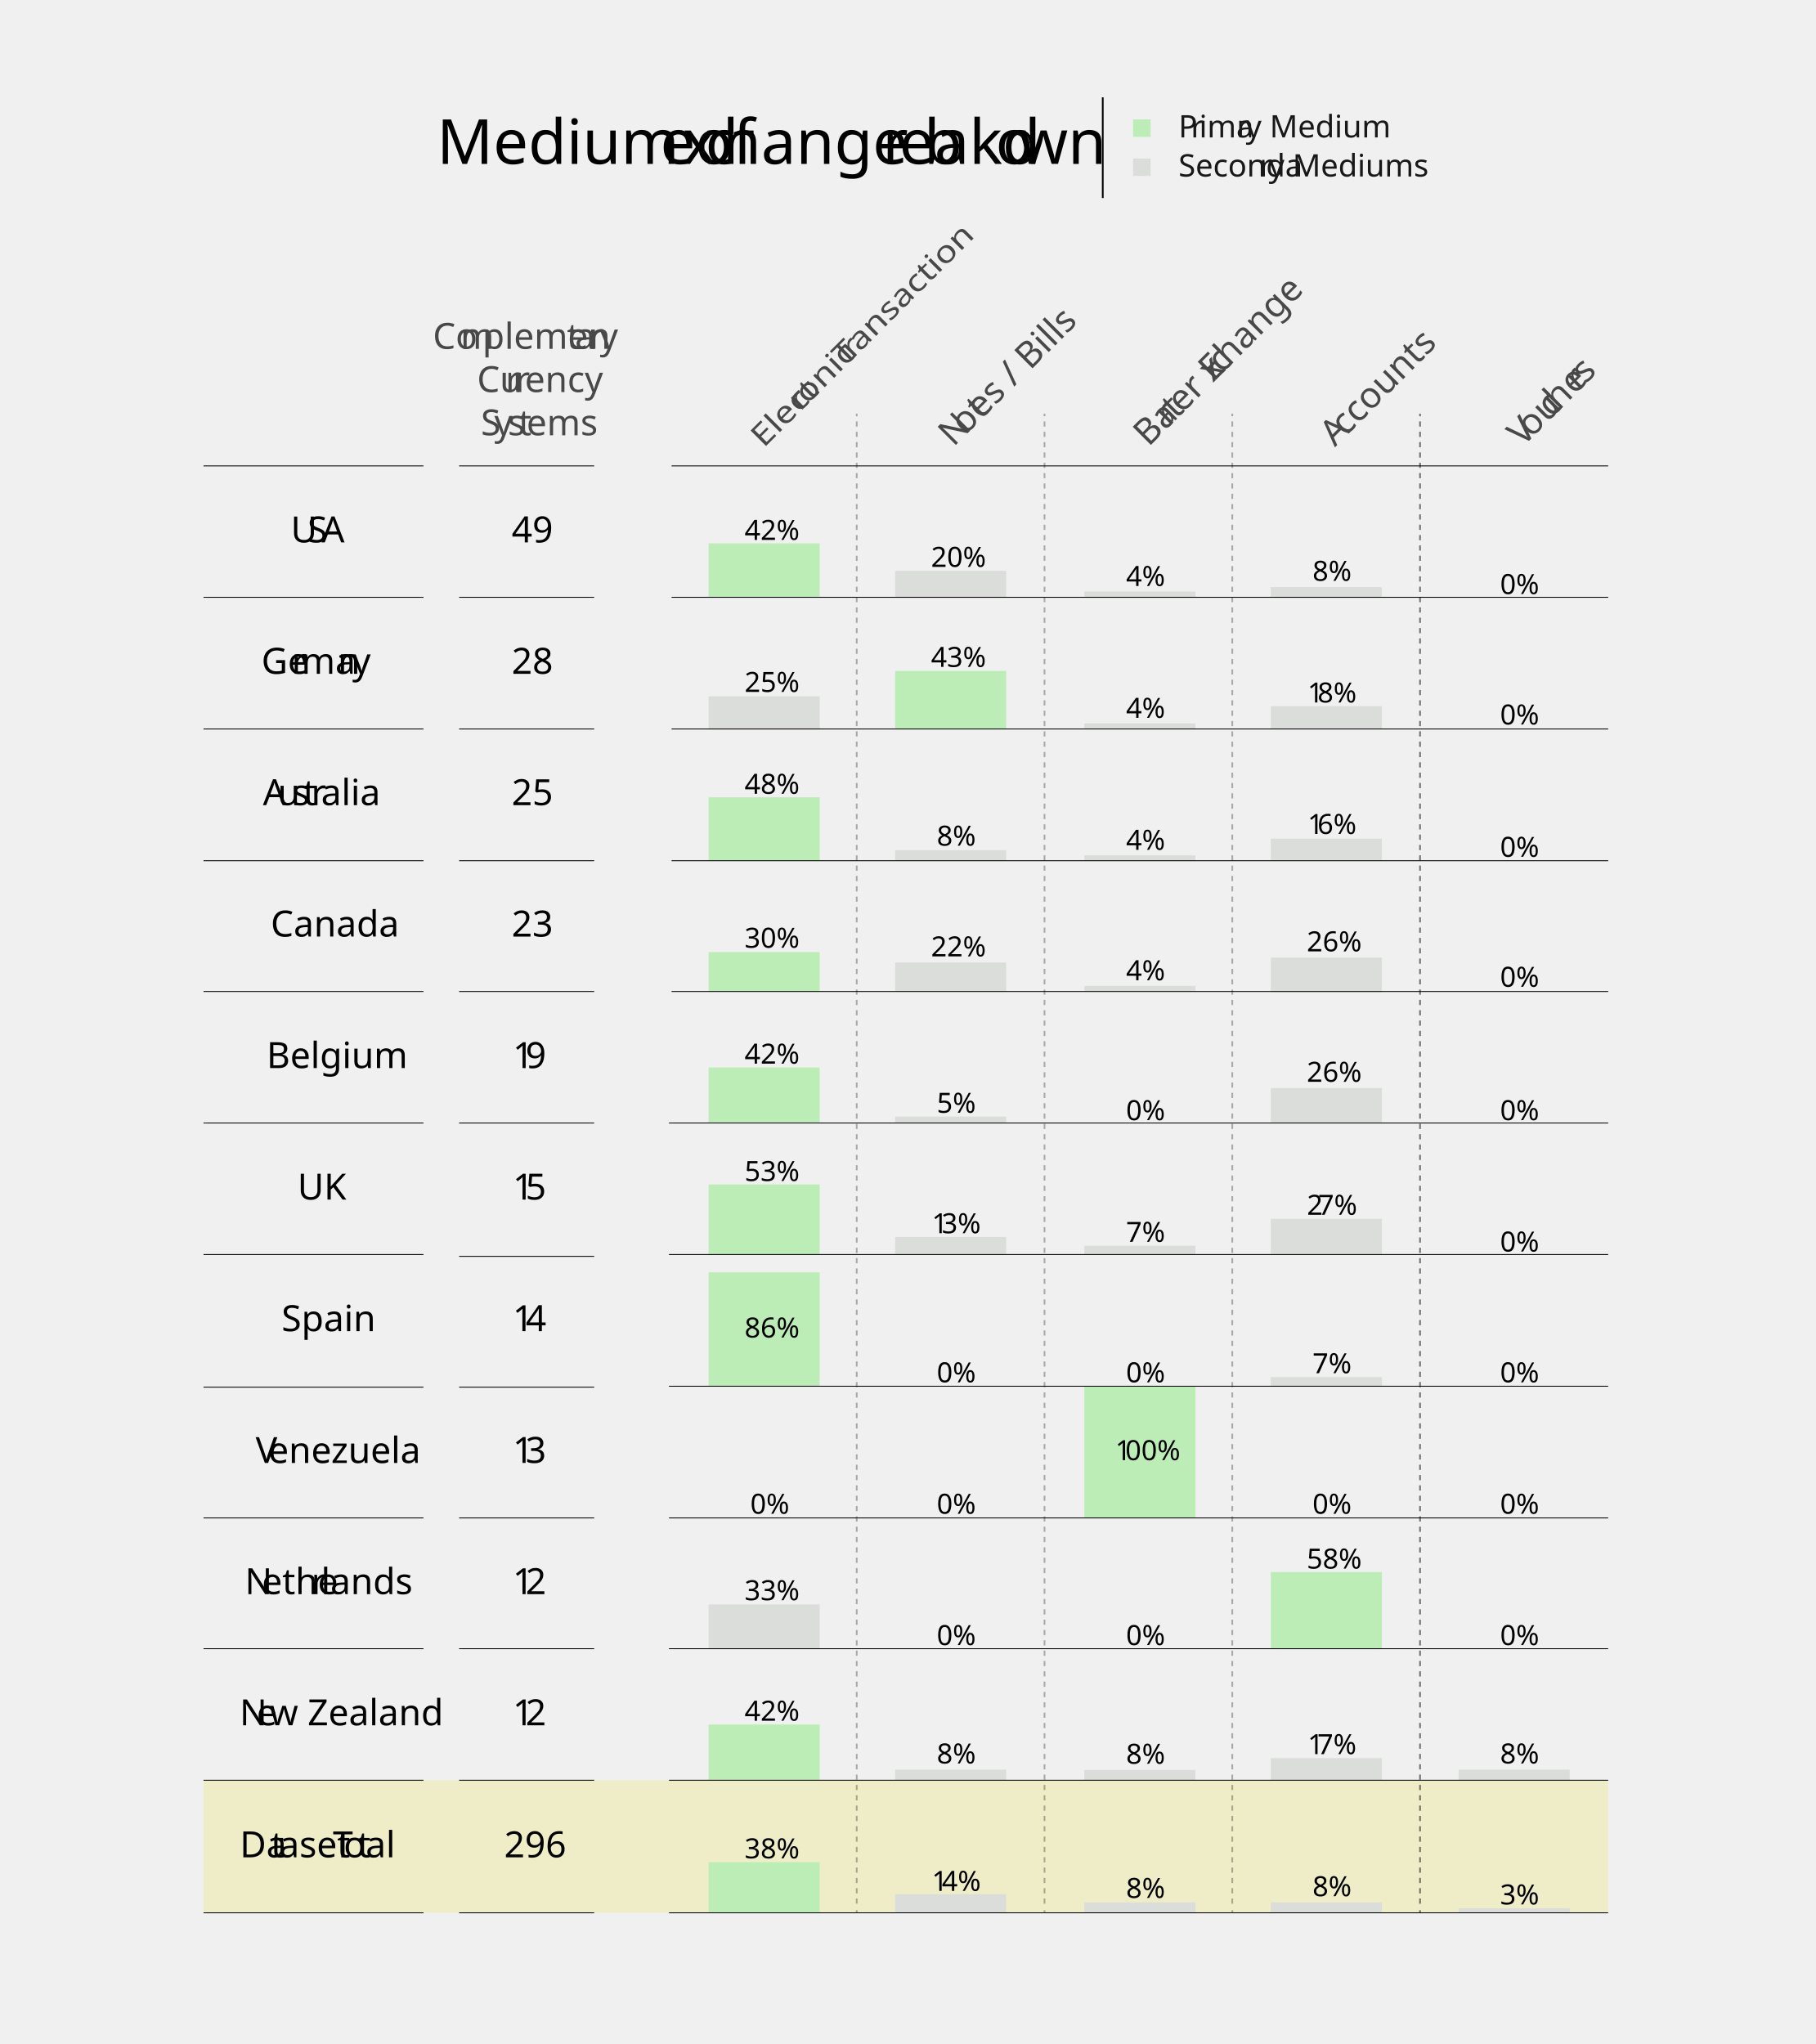
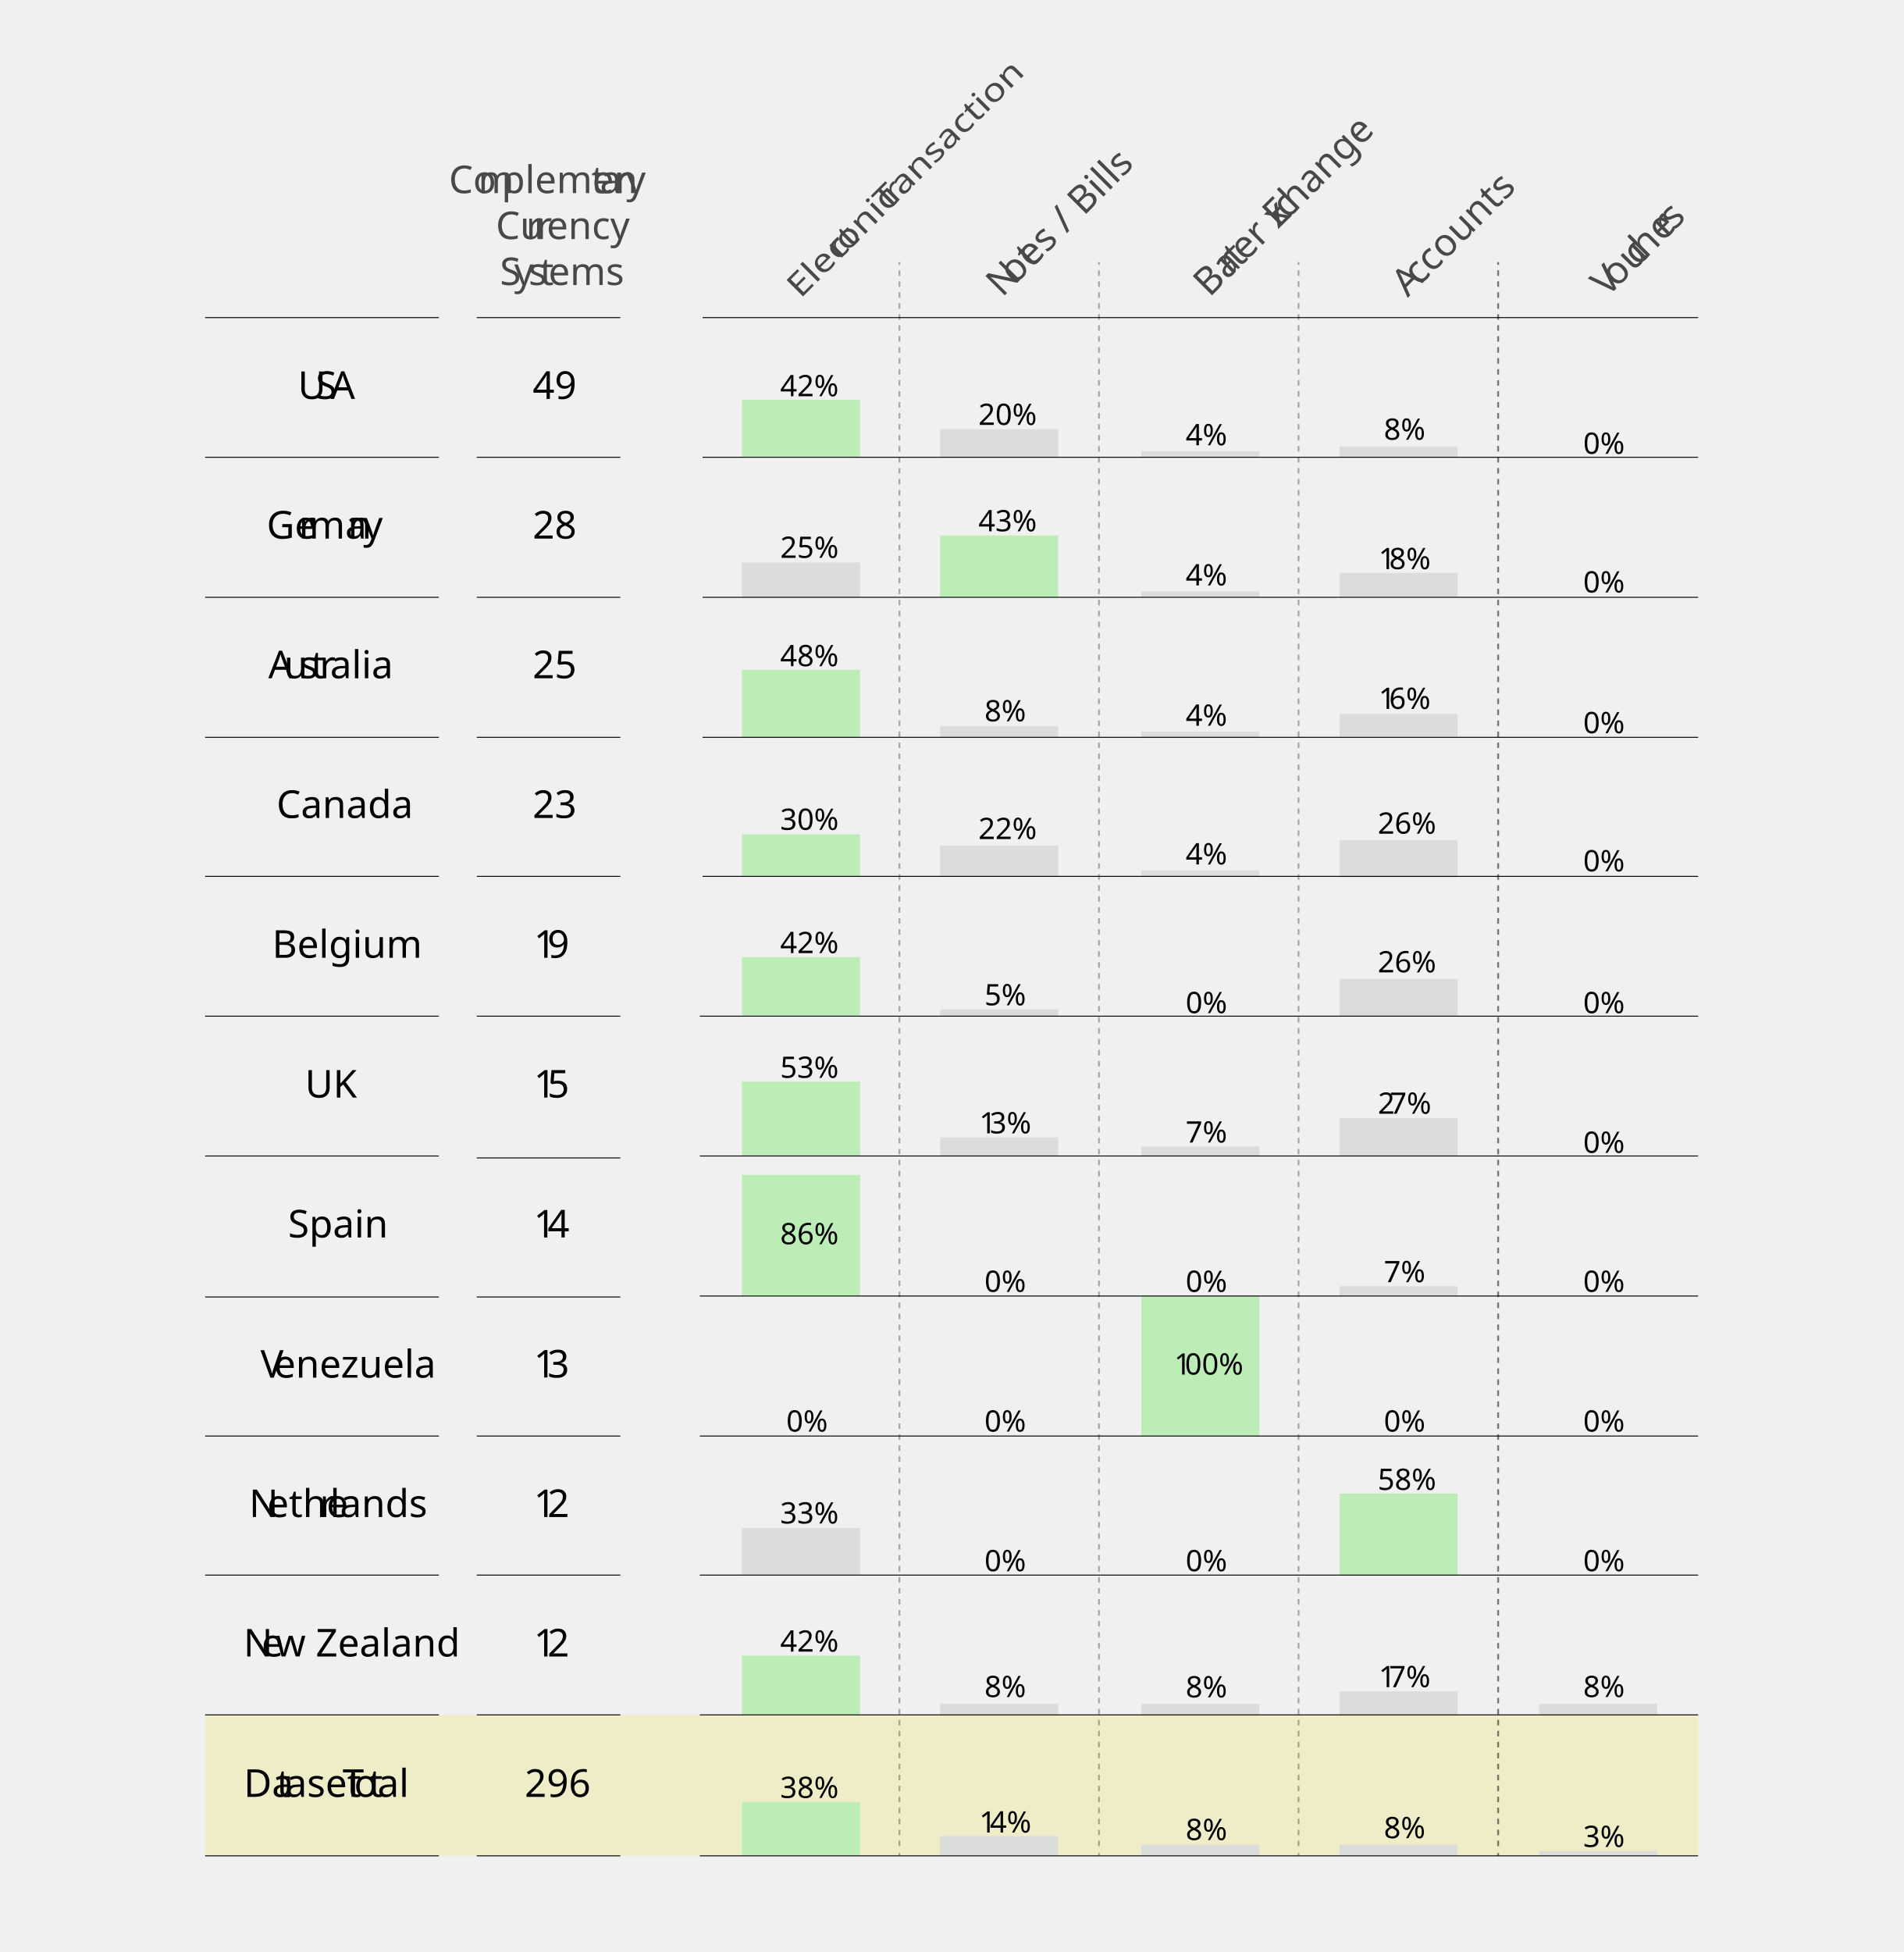
- <svg xmlns="http://www.w3.org/2000/svg" id="Layer_2" data-name="Layer 2" viewBox="0 0 1050.82 1183.34">
+ <svg xmlns="http://www.w3.org/2000/svg" id="Layer_2" data-name="Layer 2" viewBox="0 0 1036.62 1062.97">
  <defs>
-     <style>.cls-1{font-size:36px;}.cls-1,.cls-14,.cls-23,.cls-35,.cls-37,.cls-39,.cls-41,.cls-42,.cls-57,.cls-9{font-family:Futura-CondensedMedium, Futura;}.cls-2{letter-spacing:-0.01em;}.cls-3{letter-spacing:-0.01em;}.cls-4{letter-spacing:-0.01em;}.cls-5{letter-spacing:0em;}.cls-13,.cls-55,.cls-56,.cls-6{stroke:#000;stroke-miterlimit:10;}.cls-7{fill:#bdedb7;}.cls-8{fill:#daddd9;}.cls-9{opacity:0.9;font-size:18px;}.cls-10{letter-spacing:0em;}.cls-11{letter-spacing:0.03em;}.cls-12{fill:#e5e023;opacity:0.2;}.cls-13{fill:#fff;stroke-width:0.5px;}.cls-14,.cls-23{opacity:0.7;}.cls-14{font-size:20.85px;}.cls-15{letter-spacing:0em;}.cls-16{letter-spacing:0em;}.cls-17{letter-spacing:0.03em;}.cls-18{letter-spacing:0em;}.cls-19{letter-spacing:0em;}.cls-20{letter-spacing:0.01em;}.cls-21{letter-spacing:0em;}.cls-22{letter-spacing:0em;}.cls-23{font-size:17.72px;}.cls-24{letter-spacing:0em;}.cls-25{letter-spacing:-0.03em;}.cls-26{letter-spacing:0.01em;}.cls-27{letter-spacing:0em;}.cls-28{letter-spacing:0em;}.cls-29{letter-spacing:0.02em;}.cls-30{letter-spacing:-0.01em;}.cls-31{letter-spacing:-0.01em;}.cls-32{letter-spacing:0em;}.cls-33{letter-spacing:-0.02em;}.cls-34{letter-spacing:0.01em;}.cls-35,.cls-37,.cls-39,.cls-41,.cls-42{font-size:20.96px;}.cls-36{letter-spacing:0.01em;}.cls-37{letter-spacing:-0.06em;}.cls-38{letter-spacing:0em;}.cls-39{letter-spacing:-0.06em;}.cls-40{letter-spacing:-0.06em;}.cls-41{letter-spacing:-0.06em;}.cls-42{letter-spacing:-0.06em;}.cls-43{letter-spacing:0em;}.cls-44{letter-spacing:0em;}.cls-45{letter-spacing:0em;}.cls-46{letter-spacing:0em;}.cls-47{letter-spacing:0em;}.cls-48{letter-spacing:0.01em;}.cls-49{letter-spacing:-0.02em;}.cls-50{letter-spacing:0em;}.cls-51{letter-spacing:-0.01em;}.cls-52{letter-spacing:0em;}.cls-53{letter-spacing:-0.03em;}.cls-54{opacity:0.3;}.cls-55,.cls-56{fill:none;}.cls-56{stroke-dasharray:2.99 2.99;}.cls-57{font-size:16.12px;}.cls-58{letter-spacing:-0.06em;}.cls-59{letter-spacing:-0.06em;}.cls-60{letter-spacing:-0.05em;}.cls-61{letter-spacing:-0.06em;}.cls-62{letter-spacing:-0.01em;}.cls-63{letter-spacing:-0.07em;}</style>
+     <style>.cls-1{fill:#e5e023;opacity:0.2;}.cls-2{fill:#fff;stroke-width:0.5px;}.cls-2,.cls-44,.cls-45{stroke:#000;stroke-miterlimit:10;}.cls-12,.cls-3{opacity:0.7;}.cls-3{font-size:20.85px;}.cls-12,.cls-24,.cls-26,.cls-28,.cls-3,.cls-30,.cls-31,.cls-46{font-family:Futura-CondensedMedium, Futura;}.cls-4{letter-spacing:0em;}.cls-5{letter-spacing:0em;}.cls-6{letter-spacing:0.03em;}.cls-7{letter-spacing:0em;}.cls-8{letter-spacing:0em;}.cls-9{letter-spacing:0.01em;}.cls-10{letter-spacing:0em;}.cls-11{letter-spacing:0em;}.cls-12{font-size:17.72px;}.cls-13{letter-spacing:0em;}.cls-14{letter-spacing:-0.03em;}.cls-15{letter-spacing:0.01em;}.cls-16{letter-spacing:0em;}.cls-17{letter-spacing:0em;}.cls-18{letter-spacing:0.02em;}.cls-19{letter-spacing:-0.01em;}.cls-20{letter-spacing:-0.01em;}.cls-21{letter-spacing:0em;}.cls-22{letter-spacing:-0.02em;}.cls-23{letter-spacing:0.01em;}.cls-24,.cls-26,.cls-28,.cls-30,.cls-31{font-size:20.96px;}.cls-25{letter-spacing:0.01em;}.cls-26{letter-spacing:-0.06em;}.cls-27{letter-spacing:0em;}.cls-28{letter-spacing:-0.06em;}.cls-29{letter-spacing:-0.06em;}.cls-30{letter-spacing:-0.06em;}.cls-31{letter-spacing:-0.06em;}.cls-32{letter-spacing:0em;}.cls-33{letter-spacing:0em;}.cls-34{letter-spacing:0em;}.cls-35{letter-spacing:0em;}.cls-36{letter-spacing:0em;}.cls-37{letter-spacing:0.01em;}.cls-38{letter-spacing:-0.02em;}.cls-39{letter-spacing:0em;}.cls-40{letter-spacing:-0.01em;}.cls-41{letter-spacing:0em;}.cls-42{letter-spacing:-0.03em;}.cls-43{opacity:0.3;}.cls-44,.cls-45{fill:none;}.cls-45{stroke-dasharray:2.99 2.99;}.cls-46{font-size:16.12px;}.cls-47{fill:#bdedb7;}.cls-48{fill:#daddd9;}.cls-49{letter-spacing:-0.06em;}.cls-50{letter-spacing:-0.06em;}.cls-51{letter-spacing:-0.05em;}.cls-52{letter-spacing:-0.06em;}.cls-53{letter-spacing:-0.01em;}.cls-54{letter-spacing:-0.07em;}</style>
  </defs>
-   <text class="cls-1" transform="translate(252.85 94.88)">Medium of <tspan class="cls-2" x="129.38" y="0">e</tspan>
-     <tspan class="cls-3" x="142.4" y="0">x</tspan>
-     <tspan class="cls-4" x="155.43" y="0">c</tspan>
-     <tspan x="165.5" y="0">hange b</tspan>
-     <tspan class="cls-5" x="257.99" y="0">r</tspan>
-     <tspan x="267.71" y="0">eakd</tspan>
-     <tspan class="cls-2" x="323.47" y="0">o</tspan>
-     <tspan x="337.1" y="0">wn</tspan>
-   </text>
-   <line class="cls-6" x1="638.38" y1="56.34" x2="638.38" y2="114.65" />
-   <rect class="cls-7" x="655.94" y="69.12" width="10.14" height="10.14" />
-   <rect class="cls-8" x="655.94" y="91.74" width="10.14" height="10.14" />
-   <text class="cls-9" transform="translate(682.21 79.56)">P<tspan class="cls-10" x="7.14" y="0">r</tspan>
-     <tspan x="11.98" y="0">ima</tspan>
-     <tspan class="cls-11" x="33.65" y="0">r</tspan>
-     <tspan x="38.93" y="0">y Medium</tspan>
-   </text>
-   <text class="cls-9" transform="translate(682.21 102.18)">Seconda<tspan class="cls-11" x="46.92" y="0">r</tspan>
-     <tspan x="52.19" y="0">y Mediums</tspan>
-   </text>
-   <rect class="cls-12" x="117.81" y="1030.63" width="813.17" height="76.76" />
-   <line class="cls-13" x1="117.81" y1="345.79" x2="245.14" y2="345.79" />
-   <line class="cls-13" x1="117.81" y1="269.73" x2="245.14" y2="269.73" />
-   <line class="cls-13" x1="117.81" y1="422.04" x2="245.14" y2="422.04" />
-   <line class="cls-13" x1="117.81" y1="498.29" x2="245.14" y2="498.29" />
-   <line class="cls-13" x1="117.81" y1="574.01" x2="245.14" y2="574.01" />
-   <line class="cls-13" x1="117.81" y1="650.14" x2="245.14" y2="650.14" />
-   <line class="cls-13" x1="265.77" y1="269.73" x2="343.97" y2="269.73" />
-   <line class="cls-13" x1="265.77" y1="345.79" x2="343.97" y2="345.79" />
-   <line class="cls-13" x1="265.77" y1="422.04" x2="343.97" y2="422.04" />
-   <line class="cls-13" x1="265.77" y1="498.29" x2="343.97" y2="498.29" />
-   <line class="cls-13" x1="265.77" y1="574.01" x2="343.97" y2="574.01" />
-   <line class="cls-13" x1="265.77" y1="650.14" x2="343.97" y2="650.14" />
-   <line class="cls-13" x1="117.81" y1="1030.63" x2="245.14" y2="1030.63" />
-   <line class="cls-13" x1="117.81" y1="954.5" x2="245.14" y2="954.5" />
-   <line class="cls-13" x1="117.81" y1="878.78" x2="245.14" y2="878.78" />
-   <line class="cls-13" x1="117.81" y1="803.06" x2="245.14" y2="803.06" />
-   <line class="cls-13" x1="117.81" y1="726.28" x2="245.14" y2="726.28" />
-   <line class="cls-13" x1="265.77" y1="1030.63" x2="343.97" y2="1030.63" />
-   <line class="cls-13" x1="265.77" y1="954.5" x2="343.97" y2="954.5" />
-   <line class="cls-13" x1="265.77" y1="878.78" x2="343.97" y2="878.78" />
-   <line class="cls-13" x1="265.77" y1="803.06" x2="343.97" y2="803.06" />
-   <line class="cls-13" x1="265.77" y1="727.34" x2="343.97" y2="727.34" />
-   <text class="cls-14" transform="translate(250.57 201.95)">Co<tspan class="cls-15" x="15.98" y="0">m</tspan>
+   <rect class="cls-1" x="111.72" y="933.85" width="813.17" height="76.76" />
+   <line class="cls-2" x1="111.72" y1="249.01" x2="239.05" y2="249.01" />
+   <line class="cls-2" x1="111.72" y1="172.95" x2="239.05" y2="172.95" />
+   <line class="cls-2" x1="111.72" y1="325.26" x2="239.05" y2="325.26" />
+   <line class="cls-2" x1="111.72" y1="401.51" x2="239.05" y2="401.51" />
+   <line class="cls-2" x1="111.72" y1="477.23" x2="239.05" y2="477.23" />
+   <line class="cls-2" x1="111.72" y1="553.36" x2="239.05" y2="553.36" />
+   <line class="cls-2" x1="259.68" y1="172.95" x2="337.88" y2="172.95" />
+   <line class="cls-2" x1="259.68" y1="249.01" x2="337.88" y2="249.01" />
+   <line class="cls-2" x1="259.68" y1="325.26" x2="337.88" y2="325.26" />
+   <line class="cls-2" x1="259.68" y1="401.51" x2="337.88" y2="401.51" />
+   <line class="cls-2" x1="259.68" y1="477.23" x2="337.88" y2="477.23" />
+   <line class="cls-2" x1="259.68" y1="553.36" x2="337.88" y2="553.36" />
+   <line class="cls-2" x1="111.72" y1="933.85" x2="239.05" y2="933.85" />
+   <line class="cls-2" x1="111.72" y1="857.72" x2="239.05" y2="857.72" />
+   <line class="cls-2" x1="111.72" y1="782" x2="239.05" y2="782" />
+   <line class="cls-2" x1="111.72" y1="706.28" x2="239.05" y2="706.28" />
+   <line class="cls-2" x1="111.72" y1="629.5" x2="239.05" y2="629.5" />
+   <line class="cls-2" x1="259.68" y1="933.85" x2="337.88" y2="933.85" />
+   <line class="cls-2" x1="259.68" y1="857.72" x2="337.88" y2="857.72" />
+   <line class="cls-2" x1="259.68" y1="782" x2="337.88" y2="782" />
+   <line class="cls-2" x1="259.68" y1="706.28" x2="337.88" y2="706.28" />
+   <line class="cls-2" x1="259.68" y1="630.56" x2="337.88" y2="630.56" />
+   <text class="cls-3" transform="translate(244.48 105.17)">Co<tspan class="cls-4" x="15.98" y="0">m</tspan>
    <tspan x="28.68" y="0">plemen</tspan>
-     <tspan class="cls-16" x="77.61" y="0">t</tspan>
+     <tspan class="cls-5" x="77.61" y="0">t</tspan>
    <tspan x="82.26" y="0">a</tspan>
-     <tspan class="cls-17" x="90.49" y="0">r</tspan>
+     <tspan class="cls-6" x="90.49" y="0">r</tspan>
    <tspan x="96.6" y="0">y </tspan>
    <tspan x="25.58" y="25.02">Cu</tspan>
-     <tspan class="cls-18" x="42.01" y="25.02">r</tspan>
-     <tspan class="cls-19" x="47.62" y="25.02">r</tspan>
+     <tspan class="cls-7" x="42.01" y="25.02">r</tspan>
+     <tspan class="cls-8" x="47.62" y="25.02">r</tspan>
    <tspan x="53.25" y="25.02">ency</tspan>
    <tspan x="27.81" y="50.04">S</tspan>
-     <tspan class="cls-20" x="35.59" y="50.04">y</tspan>
-     <tspan class="cls-21" x="43.4" y="50.04">s</tspan>
-     <tspan class="cls-22" x="49.63" y="50.04">t</tspan>
+     <tspan class="cls-9" x="35.59" y="50.04">y</tspan>
+     <tspan class="cls-10" x="43.4" y="50.04">s</tspan>
+     <tspan class="cls-11" x="49.63" y="50.04">t</tspan>
    <tspan x="54.24" y="50.04">ems</tspan>
  </text>
-   <text class="cls-23" transform="translate(442.03 259.63) rotate(-45) scale(1.18 1)">Elect<tspan class="cls-24" x="25.49" y="0">r</tspan>
+   <text class="cls-12" transform="translate(435.94 162.85) rotate(-45) scale(1.18 1)">Elect<tspan class="cls-13" x="25.49" y="0">r</tspan>
    <tspan x="30.28" y="0">onic </tspan>
-     <tspan class="cls-25" x="56.52" y="0">T</tspan>
-     <tspan class="cls-26" x="61.83" y="0">r</tspan>
+     <tspan class="cls-14" x="56.52" y="0">T</tspan>
+     <tspan class="cls-15" x="61.83" y="0">r</tspan>
    <tspan x="66.67" y="0">ansaction</tspan>
  </text>
-   <text class="cls-14" transform="translate(551.93 259.01) rotate(-45)">
-     <tspan class="cls-27">N</tspan>
-     <tspan class="cls-28" x="9.77" y="0">ot</tspan>
+   <text class="cls-3" transform="translate(545.84 162.23) rotate(-45)">
+     <tspan class="cls-16">N</tspan>
+     <tspan class="cls-17" x="9.77" y="0">ot</tspan>
    <tspan x="22.4" y="0">es / Bills</tspan>
  </text>
-   <text class="cls-14" transform="translate(664.83 259.01) rotate(-45)">Ba<tspan class="cls-29" x="16.81" y="0">r</tspan>
-     <tspan class="cls-28" x="22.82" y="0">t</tspan>
+   <text class="cls-3" transform="translate(658.74 162.23) rotate(-45)">Ba<tspan class="cls-18" x="16.81" y="0">r</tspan>
+     <tspan class="cls-17" x="22.82" y="0">t</tspan>
    <tspan x="27.43" y="0">er E</tspan>
-     <tspan class="cls-30" x="52.57" y="0">x</tspan>
-     <tspan class="cls-31" x="60.12" y="0">c</tspan>
+     <tspan class="cls-19" x="52.57" y="0">x</tspan>
+     <tspan class="cls-20" x="60.12" y="0">c</tspan>
    <tspan x="65.95" y="0">hange</tspan>
  </text>
-   <text class="cls-14" transform="translate(772.78 259.01) rotate(-45)">
-     <tspan class="cls-32">A</tspan>
+   <text class="cls-3" transform="translate(766.69 162.23) rotate(-45)">
+     <tspan class="cls-21">A</tspan>
    <tspan x="8.56" y="0">ccounts</tspan>
  </text>
-   <text class="cls-14" transform="translate(881.39 258.98) rotate(-45)">
-     <tspan class="cls-33">V</tspan>
+   <text class="cls-3" transform="translate(875.3 162.2) rotate(-45)">
+     <tspan class="cls-22">V</tspan>
    <tspan x="7.31" y="0">ou</tspan>
-     <tspan class="cls-31" x="23.81" y="0">c</tspan>
+     <tspan class="cls-20" x="23.81" y="0">c</tspan>
    <tspan x="29.65" y="0">he</tspan>
-     <tspan class="cls-34" x="45.77" y="0">r</tspan>
+     <tspan class="cls-23" x="45.77" y="0">r</tspan>
    <tspan x="51.64" y="0">s</tspan>
  </text>
-   <text class="cls-35" transform="translate(168.33 314.02)">U<tspan class="cls-36" x="9.7" y="0">S</tspan>
+   <text class="cls-24" transform="translate(162.24 217.24)">U<tspan class="cls-25" x="9.7" y="0">S</tspan>
    <tspan x="17.76" y="0">A</tspan>
  </text>
-   <text class="cls-35" transform="translate(296.2 314.02)">49</text>
-   <text class="cls-35" transform="translate(296.2 390.08)">28</text>
-   <text class="cls-35" transform="translate(296.2 466.14)">25</text>
-   <text class="cls-35" transform="translate(296.2 542.21)">23</text>
-   <text class="cls-37" transform="translate(296.86 618.34)">1<tspan class="cls-38" x="7.36" y="0">9</tspan>
-   </text>
-   <text class="cls-39" transform="translate(296.85 694.47)">1<tspan class="cls-38" x="7.38" y="0">5</tspan>
-   </text>
-   <text class="cls-35" transform="translate(296.77 770.66)">
-     <tspan class="cls-40">1</tspan>
+   <text class="cls-24" transform="translate(290.1 217.24)">49</text>
+   <text class="cls-24" transform="translate(290.1 293.3)">28</text>
+   <text class="cls-24" transform="translate(290.1 369.36)">25</text>
+   <text class="cls-24" transform="translate(290.1 445.43)">23</text>
+   <text class="cls-26" transform="translate(290.77 521.56)">1<tspan class="cls-27" x="7.36" y="0">9</tspan>
+   </text>
+   <text class="cls-28" transform="translate(290.75 597.69)">1<tspan class="cls-27" x="7.38" y="0">5</tspan>
+   </text>
+   <text class="cls-24" transform="translate(290.68 673.88)">
+     <tspan class="cls-29">1</tspan>
    <tspan x="7.52" y="0">4</tspan>
  </text>
-   <text class="cls-41" transform="translate(296.83 846.91)">1<tspan class="cls-38" x="7.4" y="0">3</tspan>
-   </text>
-   <text class="cls-42" transform="translate(296.82 922.9)">1<tspan class="cls-38" x="7.42" y="0">2</tspan>
-   </text>
-   <text class="cls-42" transform="translate(296.82 998.83)">1<tspan class="cls-38" x="7.42" y="0">2</tspan>
-   </text>
-   <text class="cls-35" transform="translate(291.86 1075.27)">296</text>
-   <text class="cls-35" transform="translate(151.32 390.08)">Ge<tspan class="cls-43" x="17.5" y="0">r</tspan>
+   <text class="cls-30" transform="translate(290.74 750.13)">1<tspan class="cls-27" x="7.4" y="0">3</tspan>
+   </text>
+   <text class="cls-31" transform="translate(290.73 826.12)">1<tspan class="cls-27" x="7.42" y="0">2</tspan>
+   </text>
+   <text class="cls-31" transform="translate(290.73 902.04)">1<tspan class="cls-27" x="7.42" y="0">2</tspan>
+   </text>
+   <text class="cls-24" transform="translate(285.77 978.49)">296</text>
+   <text class="cls-24" transform="translate(145.23 293.3)">Ge<tspan class="cls-32" x="17.5" y="0">r</tspan>
    <tspan x="23.14" y="0">ma</tspan>
-     <tspan class="cls-44" x="44.21" y="0">n</tspan>
-     <tspan class="cls-45" x="52.59" y="0">y</tspan>
-   </text>
-   <text class="cls-35" transform="translate(152.2 466.14)">
-     <tspan class="cls-46">A</tspan>
+     <tspan class="cls-33" x="44.21" y="0">n</tspan>
+     <tspan class="cls-34" x="52.59" y="0">y</tspan>
+   </text>
+   <text class="cls-24" transform="translate(146.11 369.36)">
+     <tspan class="cls-35">A</tspan>
    <tspan x="8.52" y="0">u</tspan>
-     <tspan class="cls-47" x="17.04" y="0">s</tspan>
-     <tspan class="cls-38" x="23.3" y="0">t</tspan>
-     <tspan class="cls-48" x="27.96" y="0">r</tspan>
-     <tspan class="cls-45" x="33.68" y="0">alia</tspan>
-   </text>
-   <text class="cls-35" transform="translate(156.7 542.2)">Canada</text>
-   <text class="cls-35" transform="translate(154.33 618.34)">Belgium</text>
-   <text class="cls-35" transform="translate(172.22 694.47)">UK</text>
-   <text class="cls-35" transform="translate(162.98 770.66)">Spain</text>
-   <text class="cls-35" transform="translate(147.98 846.97)">
-     <tspan class="cls-49">V</tspan>
+     <tspan class="cls-36" x="17.04" y="0">s</tspan>
+     <tspan class="cls-27" x="23.3" y="0">t</tspan>
+     <tspan class="cls-37" x="27.96" y="0">r</tspan>
+     <tspan class="cls-34" x="33.68" y="0">alia</tspan>
+   </text>
+   <text class="cls-24" transform="translate(150.61 445.42)">Canada</text>
+   <text class="cls-24" transform="translate(148.24 521.56)">Belgium</text>
+   <text class="cls-24" transform="translate(166.13 597.69)">UK</text>
+   <text class="cls-24" transform="translate(156.88 673.88)">Spain</text>
+   <text class="cls-24" transform="translate(141.89 750.19)">
+     <tspan class="cls-38">V</tspan>
    <tspan x="7.35" y="0">enezuela</tspan>
  </text>
-   <text class="cls-35" transform="translate(141.77 922.9)">
-     <tspan class="cls-50">N</tspan>
+   <text class="cls-24" transform="translate(135.68 826.12)">
+     <tspan class="cls-39">N</tspan>
    <tspan x="9.82" y="0">ethe</tspan>
-     <tspan class="cls-43" x="38.42" y="0">r</tspan>
-     <tspan class="cls-45" x="44.06" y="0">lands</tspan>
-   </text>
-   <text class="cls-35" transform="translate(138.73 998.83)">
-     <tspan class="cls-50">N</tspan>
-     <tspan class="cls-51" x="9.82" y="0">e</tspan>
+     <tspan class="cls-32" x="38.42" y="0">r</tspan>
+     <tspan class="cls-34" x="44.06" y="0">lands</tspan>
+   </text>
+   <text class="cls-24" transform="translate(132.64 902.04)">
+     <tspan class="cls-39">N</tspan>
+     <tspan class="cls-40" x="9.82" y="0">e</tspan>
    <tspan x="17.43" y="0">w Zealand</tspan>
  </text>
-   <text class="cls-35" transform="translate(138.84 1075.27)">Da<tspan class="cls-52" x="18.02" y="0">t</tspan>
+   <text class="cls-24" transform="translate(132.75 978.49)">Da<tspan class="cls-41" x="18.02" y="0">t</tspan>
    <tspan x="22.7" y="0">aset </tspan>
-     <tspan class="cls-53" x="53.85" y="0">T</tspan>
-     <tspan class="cls-46" x="60.09" y="0">o</tspan>
-     <tspan class="cls-52" x="68.15" y="0">t</tspan>
+     <tspan class="cls-42" x="53.85" y="0">T</tspan>
+     <tspan class="cls-35" x="60.09" y="0">o</tspan>
+     <tspan class="cls-41" x="68.15" y="0">t</tspan>
    <tspan x="72.83" y="0">al</tspan>
  </text>
-   <g class="cls-54">
-     <line class="cls-55" x1="495.96" y1="239.49" x2="495.96" y2="240.99" />
-     <line class="cls-56" x1="495.96" y1="243.98" x2="495.96" y2="1104.4" />
-     <line class="cls-55" x1="495.96" y1="1105.89" x2="495.96" y2="1107.39" />
-   </g>
-   <g class="cls-54">
-     <line class="cls-55" x1="604.66" y1="239.49" x2="604.66" y2="240.99" />
-     <line class="cls-56" x1="604.66" y1="243.98" x2="604.66" y2="1104.4" />
-     <line class="cls-55" x1="604.66" y1="1105.89" x2="604.66" y2="1107.39" />
-   </g>
-   <g class="cls-54">
-     <line class="cls-55" x1="713.36" y1="239.49" x2="713.36" y2="240.99" />
-     <line class="cls-56" x1="713.36" y1="243.98" x2="713.36" y2="1104.4" />
-     <line class="cls-55" x1="713.36" y1="1105.89" x2="713.36" y2="1107.39" />
-   </g>
-   <g class="cls-54">
-     <line class="cls-55" x1="822.06" y1="239.49" x2="822.06" y2="240.99" />
-     <line class="cls-56" x1="822.06" y1="243.98" x2="822.06" y2="1104.4" />
-     <line class="cls-55" x1="822.06" y1="1105.89" x2="822.06" y2="1107.39" />
-   </g>
-   <g class="cls-54">
-     <line class="cls-55" x1="822.06" y1="239.49" x2="822.06" y2="240.99" />
-     <line class="cls-56" x1="822.06" y1="243.98" x2="822.06" y2="1104.4" />
-     <line class="cls-55" x1="822.06" y1="1105.89" x2="822.06" y2="1107.39" />
-   </g>
-   <text class="cls-57" transform="translate(431.02 459.56)">48%</text>
-   <text class="cls-57" transform="translate(431.02 548.68)">30%</text>
-   <text class="cls-57" transform="translate(868.4 648.5)">0%</text>
-   <text class="cls-57" transform="translate(868.4 724.56)">0%</text>
-   <text class="cls-57" transform="translate(868.4 571.28)">0%</text>
-   <text class="cls-57" transform="translate(759.81 876.36)">0%</text>
-   <text class="cls-57" transform="translate(651.87 952.39)">0%</text>
-   <text class="cls-57" transform="translate(868.4 952.39)">0%</text>
-   <text class="cls-57" transform="translate(434.35 876.36)">0%</text>
-   <text class="cls-57" transform="translate(542.3 876.36)">0%</text>
-   <text class="cls-57" transform="translate(542.3 800.27)">0%</text>
-   <text class="cls-57" transform="translate(651.87 648.5)">0%</text>
-   <text class="cls-57" transform="translate(542.3 952.39)">0%</text>
-   <text class="cls-57" transform="translate(651.87 800.27)">0%</text>
-   <text class="cls-57" transform="translate(868.4 800.27)">0%</text>
-   <text class="cls-57" transform="translate(868.4 876.36)">0%</text>
-   <text class="cls-57" transform="translate(868.4 343.91)">0%</text>
-   <text class="cls-57" transform="translate(868.4 419.43)">0%</text>
-   <text class="cls-57" transform="translate(868.4 496.04)">0%</text>
-   <text class="cls-57" transform="translate(431.02 996.17)">42%</text>
-   <rect class="cls-7" x="410.21" y="461.56" width="64.31" height="36.74" />
-   <text class="cls-57" transform="translate(651.87 415.58)">4%</text>
-   <rect class="cls-8" x="627.72" y="418.81" width="64.31" height="3.11" />
-   <text class="cls-57" transform="translate(651.87 339.25)">4%</text>
-   <rect class="cls-8" x="627.72" y="342.47" width="64.31" height="3.11" />
-   <text class="cls-57" transform="translate(651.87 567.51)">4%</text>
-   <rect class="cls-8" x="627.72" y="570.73" width="64.31" height="3.11" />
-   <text class="cls-57" transform="translate(651.87 491.99)">4%</text>
-   <rect class="cls-8" x="627.72" y="495.21" width="64.31" height="3.11" />
-   <text class="cls-57" transform="translate(542.3 644.22)">5%</text>
-   <rect class="cls-8" x="518.16" y="646.44" width="64.31" height="3.85" />
-   <text class="cls-57" transform="translate(431.02 400.57)">25%</text>
-   <rect class="cls-8" x="410.21" y="403.11" width="64.31" height="19.2" />
-   <text class="cls-57" transform="translate(651.87 718.95)">7%</text>
-   <rect class="cls-8" x="627.72" y="721.18" width="64.31" height="5.1" />
-   <text class="cls-57" transform="translate(759.81 795)">7%</text>
-   <rect class="cls-8" x="735.67" y="797.22" width="64.31" height="5.1" />
-   <rect class="cls-7" x="627.72" y="802.53" width="64.31" height="76.25" />
-   <text class="cls-57" transform="translate(538.96 553.68)">22%</text>
-   <rect class="cls-8" x="518.16" y="557.23" width="64.31" height="17.01" />
-   <text class="cls-57" transform="translate(431.02 1075.85)">38%</text>
-   <rect class="cls-7" x="410.21" y="1078.06" width="64.31" height="29.08" />
-   <rect class="cls-7" x="410.21" y="551.16" width="64.31" height="22.96" />
-   <rect class="cls-8" x="844.37" y="1104.84" width="64.31" height="2.27" />
-   <text class="cls-57" transform="translate(868.4 1102.54)">3%</text>
-   <text class="cls-57" transform="translate(538.96 328.17)">20%</text>
-   <rect class="cls-8" x="518.16" y="330.48" width="64.31" height="15.31" />
-   <text class="cls-57" transform="translate(539.41 1094.69)">
-     <tspan class="cls-58">1</tspan>
+   <g class="cls-43">
+     <line class="cls-44" x1="489.87" y1="142.71" x2="489.87" y2="144.21" />
+     <line class="cls-45" x1="489.87" y1="147.2" x2="489.87" y2="1007.62" />
+     <line class="cls-44" x1="489.87" y1="1009.11" x2="489.87" y2="1010.61" />
+   </g>
+   <g class="cls-43">
+     <line class="cls-44" x1="598.57" y1="142.71" x2="598.57" y2="144.21" />
+     <line class="cls-45" x1="598.57" y1="147.2" x2="598.57" y2="1007.62" />
+     <line class="cls-44" x1="598.57" y1="1009.11" x2="598.57" y2="1010.61" />
+   </g>
+   <g class="cls-43">
+     <line class="cls-44" x1="707.27" y1="142.71" x2="707.27" y2="144.21" />
+     <line class="cls-45" x1="707.27" y1="147.2" x2="707.27" y2="1007.62" />
+     <line class="cls-44" x1="707.27" y1="1009.11" x2="707.27" y2="1010.61" />
+   </g>
+   <g class="cls-43">
+     <line class="cls-44" x1="815.97" y1="142.71" x2="815.97" y2="144.21" />
+     <line class="cls-45" x1="815.97" y1="147.2" x2="815.97" y2="1007.62" />
+     <line class="cls-44" x1="815.97" y1="1009.11" x2="815.97" y2="1010.61" />
+   </g>
+   <g class="cls-43">
+     <line class="cls-44" x1="815.97" y1="142.71" x2="815.97" y2="144.21" />
+     <line class="cls-45" x1="815.97" y1="147.2" x2="815.97" y2="1007.62" />
+     <line class="cls-44" x1="815.97" y1="1009.11" x2="815.97" y2="1010.61" />
+   </g>
+   <text class="cls-46" transform="translate(424.93 362.78)">48%</text>
+   <text class="cls-46" transform="translate(424.93 451.9)">30%</text>
+   <text class="cls-46" transform="translate(862.31 551.72)">0%</text>
+   <text class="cls-46" transform="translate(862.31 627.78)">0%</text>
+   <text class="cls-46" transform="translate(862.31 474.5)">0%</text>
+   <text class="cls-46" transform="translate(753.72 779.58)">0%</text>
+   <text class="cls-46" transform="translate(645.78 855.61)">0%</text>
+   <text class="cls-46" transform="translate(862.31 855.61)">0%</text>
+   <text class="cls-46" transform="translate(428.26 779.57)">0%</text>
+   <text class="cls-46" transform="translate(536.21 779.58)">0%</text>
+   <text class="cls-46" transform="translate(536.21 703.49)">0%</text>
+   <text class="cls-46" transform="translate(645.78 551.71)">0%</text>
+   <text class="cls-46" transform="translate(536.21 855.61)">0%</text>
+   <text class="cls-46" transform="translate(645.78 703.49)">0%</text>
+   <text class="cls-46" transform="translate(862.31 703.49)">0%</text>
+   <text class="cls-46" transform="translate(862.31 779.58)">0%</text>
+   <text class="cls-46" transform="translate(862.31 247.13)">0%</text>
+   <text class="cls-46" transform="translate(862.31 322.65)">0%</text>
+   <text class="cls-46" transform="translate(862.31 399.26)">0%</text>
+   <text class="cls-46" transform="translate(424.93 899.39)">42%</text>
+   <rect class="cls-47" x="404.12" y="364.78" width="64.31" height="36.74" />
+   <text class="cls-46" transform="translate(645.78 318.8)">4%</text>
+   <rect class="cls-48" x="621.63" y="322.02" width="64.31" height="3.11" />
+   <text class="cls-46" transform="translate(645.78 242.47)">4%</text>
+   <rect class="cls-48" x="621.63" y="245.69" width="64.31" height="3.11" />
+   <text class="cls-46" transform="translate(645.78 470.73)">4%</text>
+   <rect class="cls-48" x="621.63" y="473.95" width="64.31" height="3.11" />
+   <text class="cls-46" transform="translate(645.78 395.21)">4%</text>
+   <rect class="cls-48" x="621.63" y="398.43" width="64.31" height="3.11" />
+   <text class="cls-46" transform="translate(536.21 547.44)">5%</text>
+   <rect class="cls-48" x="512.06" y="549.66" width="64.31" height="3.85" />
+   <text class="cls-46" transform="translate(424.93 303.79)">25%</text>
+   <rect class="cls-48" x="404.12" y="306.33" width="64.31" height="19.2" />
+   <text class="cls-46" transform="translate(645.78 622.17)">7%</text>
+   <rect class="cls-48" x="621.63" y="624.39" width="64.31" height="5.1" />
+   <text class="cls-46" transform="translate(753.72 698.22)">7%</text>
+   <rect class="cls-48" x="729.58" y="700.44" width="64.31" height="5.1" />
+   <rect class="cls-47" x="621.63" y="705.75" width="64.31" height="76.25" />
+   <text class="cls-46" transform="translate(532.87 456.9)">22%</text>
+   <rect class="cls-48" x="512.06" y="460.45" width="64.31" height="17.01" />
+   <text class="cls-46" transform="translate(424.93 979.07)">38%</text>
+   <rect class="cls-47" x="404.12" y="981.28" width="64.31" height="29.08" />
+   <rect class="cls-47" x="404.12" y="454.38" width="64.31" height="22.96" />
+   <rect class="cls-48" x="838.27" y="1008.06" width="64.31" height="2.27" />
+   <text class="cls-46" transform="translate(862.31 1005.76)">3%</text>
+   <text class="cls-46" transform="translate(532.87 231.39)">20%</text>
+   <rect class="cls-48" x="512.06" y="233.7" width="64.31" height="15.31" />
+   <text class="cls-46" transform="translate(533.32 997.91)">
+     <tspan class="cls-49">1</tspan>
    <tspan x="5.79" y="0">4%</tspan>
  </text>
-   <rect class="cls-8" x="518.16" y="1096.6" width="64.31" height="10.51" />
-   <text class="cls-57" transform="translate(539.45 713.96)">
-     <tspan class="cls-59">1</tspan>
+   <rect class="cls-48" x="512.06" y="999.82" width="64.31" height="10.51" />
+   <text class="cls-46" transform="translate(533.36 617.18)">
+     <tspan class="cls-50">1</tspan>
    <tspan x="5.69" y="0">3%</tspan>
  </text>
-   <rect class="cls-8" x="518.16" y="716.12" width="64.31" height="9.92" />
-   <rect class="cls-7" x="410.21" y="736.6" width="64.31" height="65.82" />
-   <rect class="cls-7" x="410.21" y="998.37" width="64.31" height="32.03" />
-   <text class="cls-57" transform="translate(756.47 908.11)">58%</text>
-   <rect class="cls-7" x="735.67" y="910.11" width="64.31" height="44.39" />
-   <text class="cls-57" transform="translate(431.02 615.79)">42%</text>
-   <rect class="cls-7" x="410.21" y="617.99" width="64.31" height="32.03" />
-   <text class="cls-57" transform="translate(431.02 312.55)">42%</text>
-   <rect class="cls-7" x="410.21" y="314.56" width="64.31" height="31.23" />
-   <text class="cls-57" transform="translate(538.96 386.1)">43%</text>
-   <rect class="cls-7" x="518.16" y="388.42" width="64.31" height="33.35" />
-   <text class="cls-57" transform="translate(431.02 683.71)">53%</text>
-   <rect class="cls-7" x="410.21" y="685.71" width="64.31" height="40.56" />
-   <text class="cls-57" transform="translate(542.3 1020.92)">8%</text>
-   <rect class="cls-8" x="518.16" y="1024.52" width="64.31" height="5.94" />
-   <text class="cls-57" transform="translate(651.87 1021.09)">8%</text>
-   <rect class="cls-8" x="627.72" y="1024.69" width="64.31" height="5.94" />
-   <text class="cls-57" transform="translate(868.4 1020.92)">8%</text>
-   <rect class="cls-8" x="844.37" y="1024.52" width="64.31" height="5.94" />
-   <text class="cls-57" transform="translate(542.3 489.58)">8%</text>
-   <rect class="cls-8" x="518.16" y="492.19" width="64.31" height="5.94" />
-   <text class="cls-57" transform="translate(651.87 1098.77)">8%</text>
-   <rect class="cls-8" x="627.72" y="1101.37" width="64.31" height="5.94" />
-   <text class="cls-57" transform="translate(759.81 1097.77)">8%</text>
-   <rect class="cls-8" x="735.67" y="1101.37" width="64.31" height="5.94" />
-   <line class="cls-13" x1="117.81" y1="1107.39" x2="245.14" y2="1107.39" />
-   <line class="cls-13" x1="265.77" y1="1107.39" x2="343.97" y2="1107.39" />
-   <text class="cls-57" transform="translate(645.6 845.32)">
-     <tspan class="cls-60">1</tspan>
+   <rect class="cls-48" x="512.06" y="619.34" width="64.31" height="9.92" />
+   <rect class="cls-47" x="404.12" y="639.82" width="64.31" height="65.82" />
+   <rect class="cls-47" x="404.12" y="901.59" width="64.31" height="32.03" />
+   <text class="cls-46" transform="translate(750.38 811.33)">58%</text>
+   <rect class="cls-47" x="729.58" y="813.33" width="64.31" height="44.39" />
+   <text class="cls-46" transform="translate(424.93 519.01)">42%</text>
+   <rect class="cls-47" x="404.12" y="521.21" width="64.31" height="32.03" />
+   <text class="cls-46" transform="translate(424.93 215.77)">42%</text>
+   <rect class="cls-47" x="404.12" y="217.78" width="64.31" height="31.23" />
+   <text class="cls-46" transform="translate(532.87 289.32)">43%</text>
+   <rect class="cls-47" x="512.06" y="291.64" width="64.31" height="33.35" />
+   <text class="cls-46" transform="translate(424.93 586.93)">53%</text>
+   <rect class="cls-47" x="404.12" y="588.93" width="64.31" height="40.56" />
+   <text class="cls-46" transform="translate(536.21 924.14)">8%</text>
+   <rect class="cls-48" x="512.06" y="927.74" width="64.31" height="5.94" />
+   <text class="cls-46" transform="translate(645.78 924.31)">8%</text>
+   <rect class="cls-48" x="621.63" y="927.91" width="64.31" height="5.94" />
+   <text class="cls-46" transform="translate(862.31 924.14)">8%</text>
+   <rect class="cls-48" x="838.27" y="927.74" width="64.31" height="5.94" />
+   <text class="cls-46" transform="translate(536.21 392.8)">8%</text>
+   <rect class="cls-48" x="512.06" y="395.4" width="64.31" height="5.94" />
+   <text class="cls-46" transform="translate(645.78 1001.99)">8%</text>
+   <rect class="cls-48" x="621.63" y="1004.59" width="64.31" height="5.94" />
+   <text class="cls-46" transform="translate(753.72 1000.99)">8%</text>
+   <rect class="cls-48" x="729.58" y="1004.59" width="64.31" height="5.94" />
+   <line class="cls-2" x1="111.72" y1="1010.61" x2="239.05" y2="1010.61" />
+   <line class="cls-2" x1="259.68" y1="1010.61" x2="337.88" y2="1010.61" />
+   <text class="cls-46" transform="translate(639.51 748.53)">
+     <tspan class="cls-51">1</tspan>
    <tspan x="5.86" y="0">00%</tspan>
  </text>
-   <text class="cls-57" transform="translate(431.02 926.41)">33%</text>
-   <rect class="cls-8" x="410.21" y="928.86" width="64.31" height="25.51" />
-   <text class="cls-57" transform="translate(431.02 774.33)">86%</text>
-   <text class="cls-57" transform="translate(756.97 482.81)">
-     <tspan class="cls-61">1</tspan>
+   <text class="cls-46" transform="translate(424.93 829.63)">33%</text>
+   <rect class="cls-48" x="404.12" y="832.08" width="64.31" height="25.51" />
+   <text class="cls-46" transform="translate(424.93 677.55)">86%</text>
+   <text class="cls-46" transform="translate(750.88 386.03)">
+     <tspan class="cls-52">1</tspan>
    <tspan x="5.68" y="0">6%</tspan>
  </text>
-   <rect class="cls-8" x="735.67" y="485.54" width="64.31" height="12.34" />
-   <text class="cls-57" transform="translate(756.92 406.69)">
-     <tspan class="cls-58">1</tspan>
+   <rect class="cls-48" x="729.58" y="388.76" width="64.31" height="12.34" />
+   <text class="cls-46" transform="translate(750.83 309.91)">
+     <tspan class="cls-49">1</tspan>
    <tspan x="5.79" y="0">8%</tspan>
  </text>
-   <rect class="cls-8" x="735.67" y="408.81" width="64.31" height="13.1" />
-   <text class="cls-57" transform="translate(756.56 703.28)">
-     <tspan class="cls-62">2</tspan>
+   <rect class="cls-48" x="729.58" y="312.03" width="64.31" height="13.1" />
+   <text class="cls-46" transform="translate(750.47 606.5)">
+     <tspan class="cls-53">2</tspan>
    <tspan x="6.49" y="0">7%</tspan>
  </text>
-   <rect class="cls-8" x="735.67" y="705.62" width="64.31" height="20.41" />
-   <text class="cls-57" transform="translate(756.47 626.28)">26%</text>
-   <rect class="cls-8" x="735.67" y="629.92" width="64.31" height="20.11" />
-   <text class="cls-57" transform="translate(756.47 550.76)">26%</text>
-   <rect class="cls-8" x="735.67" y="554.4" width="64.31" height="20.11" />
-   <rect class="cls-8" x="735.67" y="1017.84" width="64.31" height="12.8" />
-   <text class="cls-57" transform="translate(757.01 1015.52)">
-     <tspan class="cls-63">1</tspan>
+   <rect class="cls-48" x="729.58" y="608.83" width="64.31" height="20.41" />
+   <text class="cls-46" transform="translate(750.38 529.5)">26%</text>
+   <rect class="cls-48" x="729.58" y="533.14" width="64.31" height="20.11" />
+   <text class="cls-46" transform="translate(750.38 453.98)">26%</text>
+   <rect class="cls-48" x="729.58" y="457.62" width="64.31" height="20.11" />
+   <rect class="cls-48" x="729.58" y="921.06" width="64.31" height="12.8" />
+   <text class="cls-46" transform="translate(750.92 918.74)">
+     <tspan class="cls-54">1</tspan>
    <tspan x="5.61" y="0">7%</tspan>
  </text>
-   <text class="cls-57" transform="translate(759.81 336.25)">8%</text>
-   <rect class="cls-8" x="735.67" y="339.85" width="64.31" height="5.94" />
-   <line class="cls-13" x1="388.77" y1="269.73" x2="930.98" y2="269.73" />
-   <line class="cls-13" x1="388.77" y1="498.29" x2="930.98" y2="498.29" />
-   <line class="cls-13" x1="387.27" y1="802.53" x2="930.98" y2="802.53" />
-   <line class="cls-13" x1="387.27" y1="726.28" x2="930.98" y2="726.28" />
-   <line class="cls-13" x1="387.27" y1="1107.39" x2="930.98" y2="1107.39" />
-   <line class="cls-13" x1="387.27" y1="878.78" x2="930.98" y2="878.78" />
-   <line class="cls-13" x1="388.77" y1="574.01" x2="930.98" y2="574.01" />
-   <line class="cls-13" x1="387.27" y1="650.14" x2="930.98" y2="650.14" />
-   <line class="cls-13" x1="388.77" y1="422.04" x2="930.98" y2="422.04" />
-   <line class="cls-13" x1="387.27" y1="954.5" x2="930.98" y2="954.5" />
-   <line class="cls-13" x1="387.27" y1="1030.63" x2="930.98" y2="1030.63" />
-   <line class="cls-13" x1="388.77" y1="345.79" x2="930.98" y2="345.79" />
+   <text class="cls-46" transform="translate(753.72 239.46)">8%</text>
+   <rect class="cls-48" x="729.58" y="243.07" width="64.31" height="5.94" />
+   <line class="cls-2" x1="382.68" y1="172.95" x2="924.89" y2="172.95" />
+   <line class="cls-2" x1="382.68" y1="401.51" x2="924.89" y2="401.51" />
+   <line class="cls-2" x1="381.17" y1="705.75" x2="924.89" y2="705.75" />
+   <line class="cls-2" x1="381.17" y1="629.5" x2="924.89" y2="629.5" />
+   <line class="cls-2" x1="381.17" y1="1010.61" x2="924.89" y2="1010.61" />
+   <line class="cls-2" x1="381.17" y1="782" x2="924.89" y2="782" />
+   <line class="cls-2" x1="382.68" y1="477.23" x2="924.89" y2="477.23" />
+   <line class="cls-2" x1="381.17" y1="553.36" x2="924.89" y2="553.36" />
+   <line class="cls-2" x1="382.68" y1="325.26" x2="924.89" y2="325.26" />
+   <line class="cls-2" x1="381.17" y1="857.72" x2="924.89" y2="857.72" />
+   <line class="cls-2" x1="381.17" y1="933.85" x2="924.89" y2="933.85" />
+   <line class="cls-2" x1="382.68" y1="249.01" x2="924.89" y2="249.01" />
</svg>
